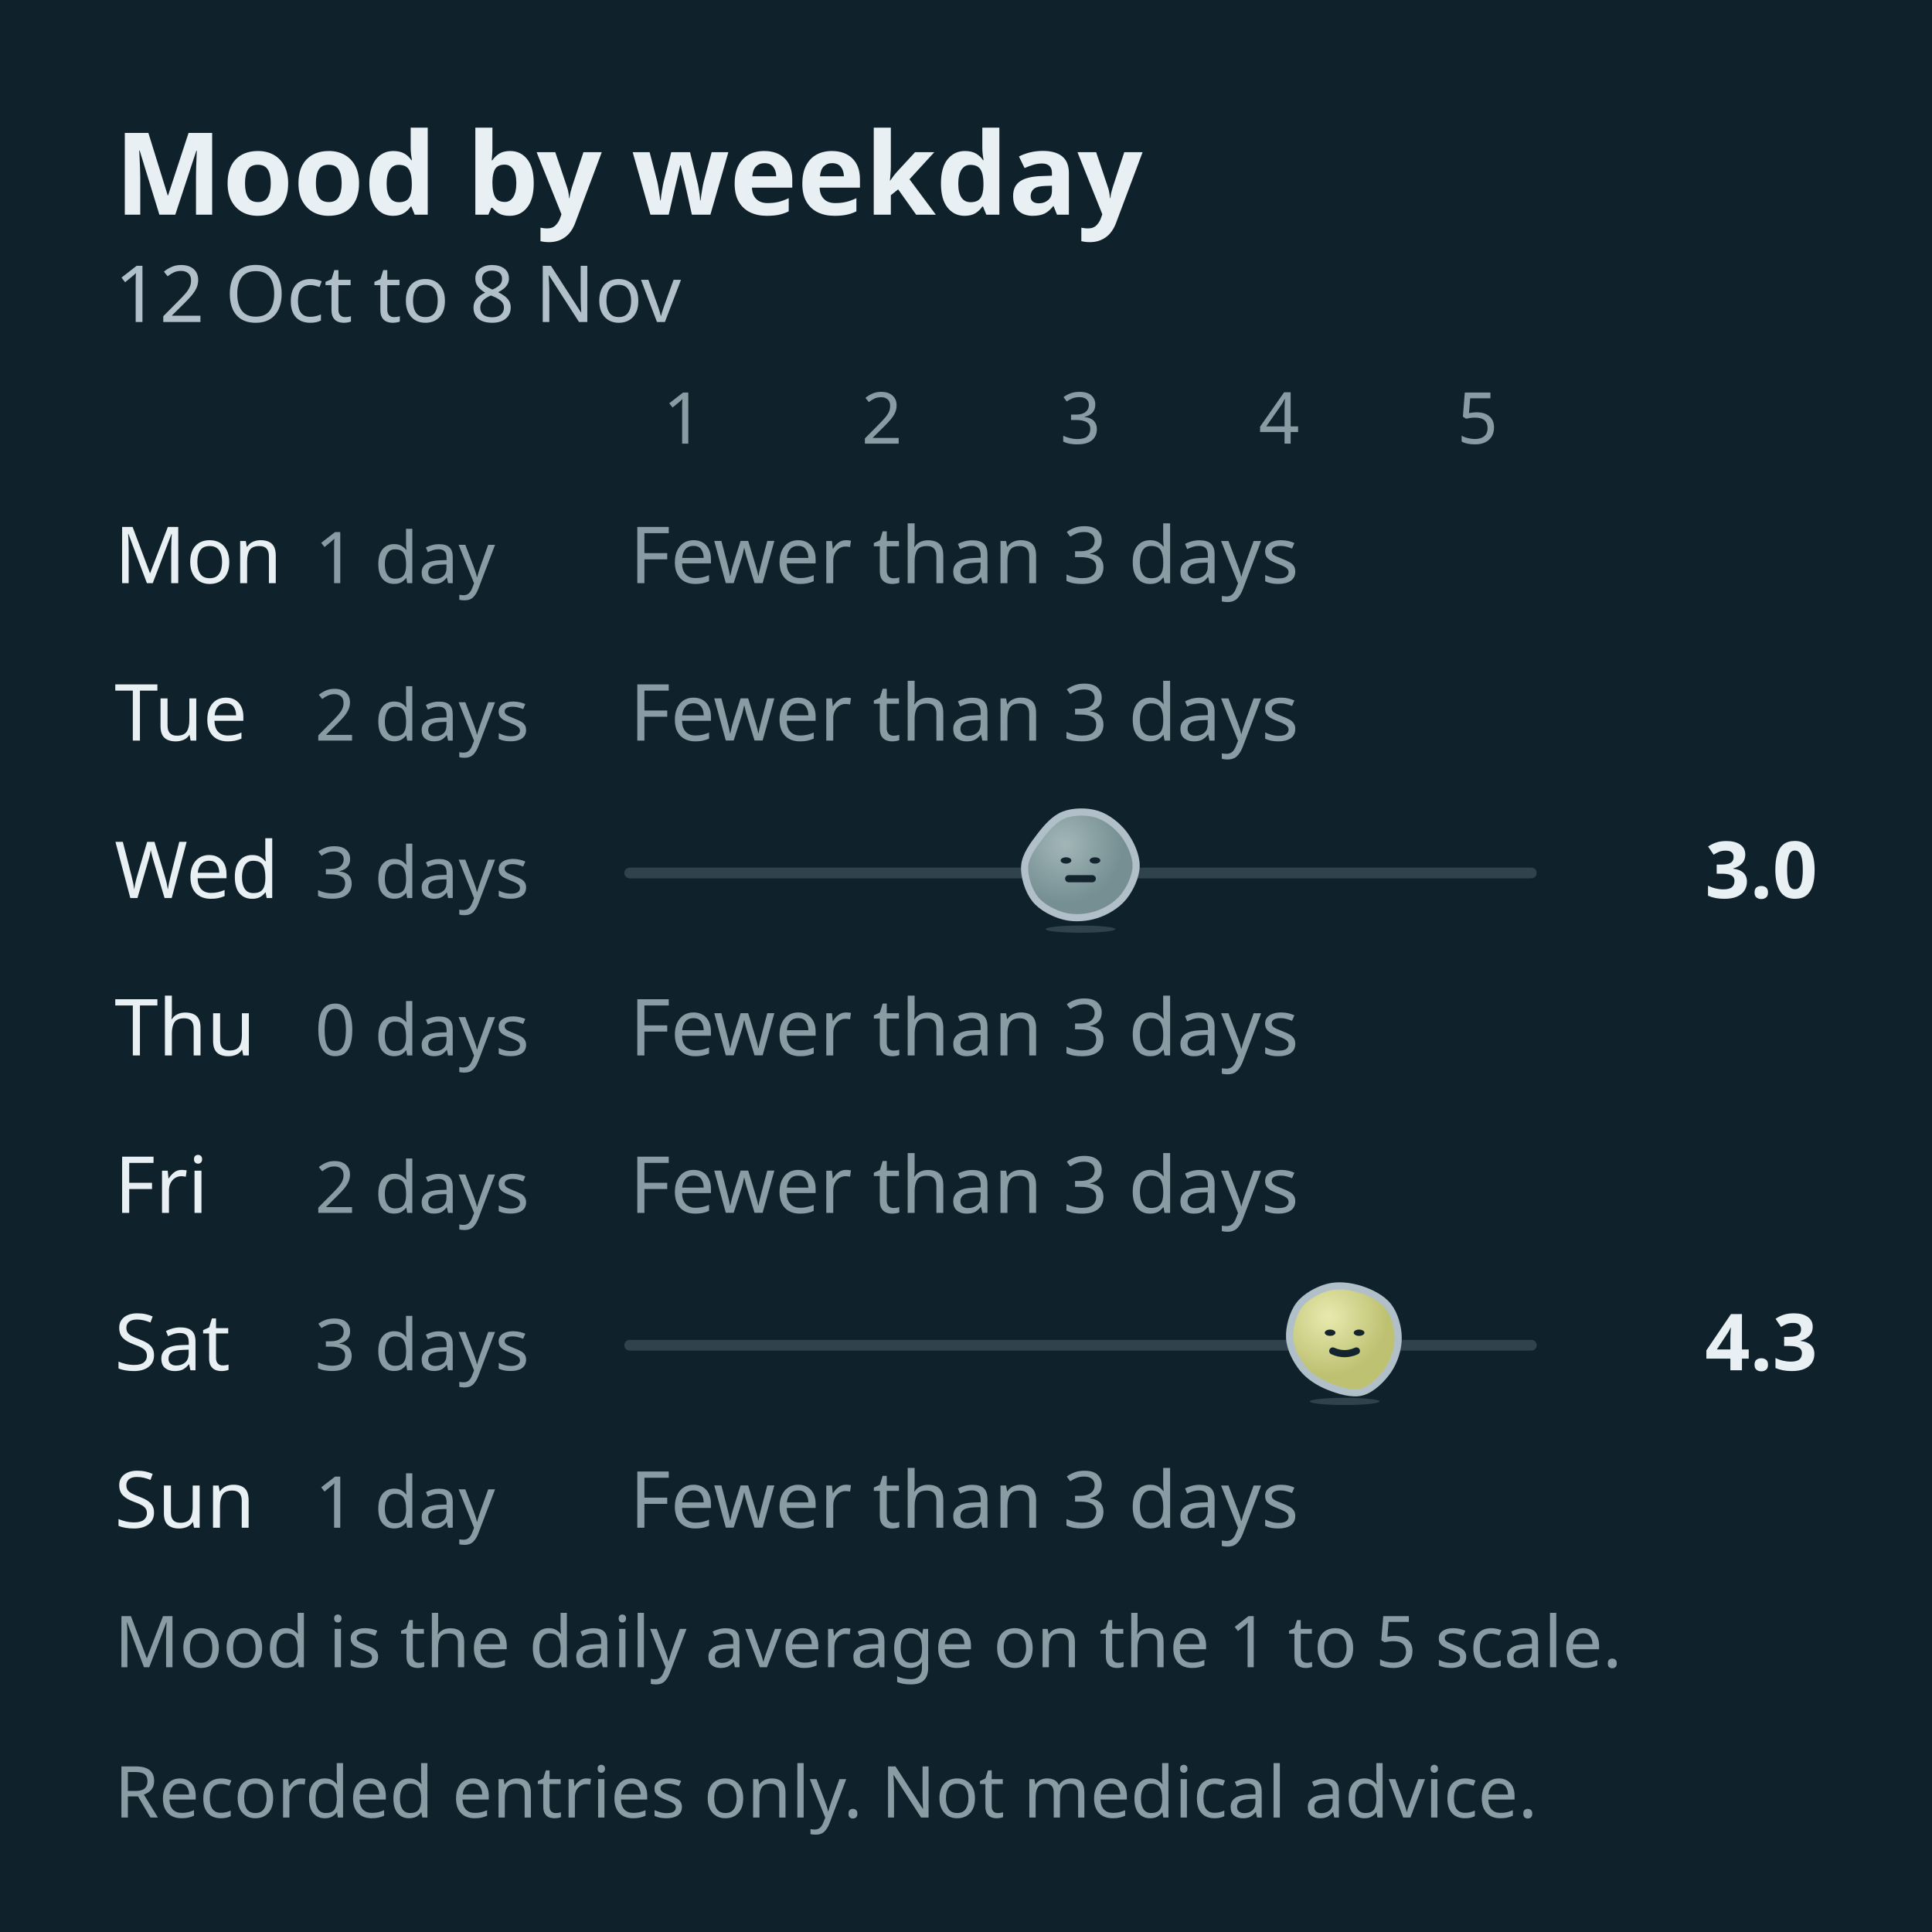
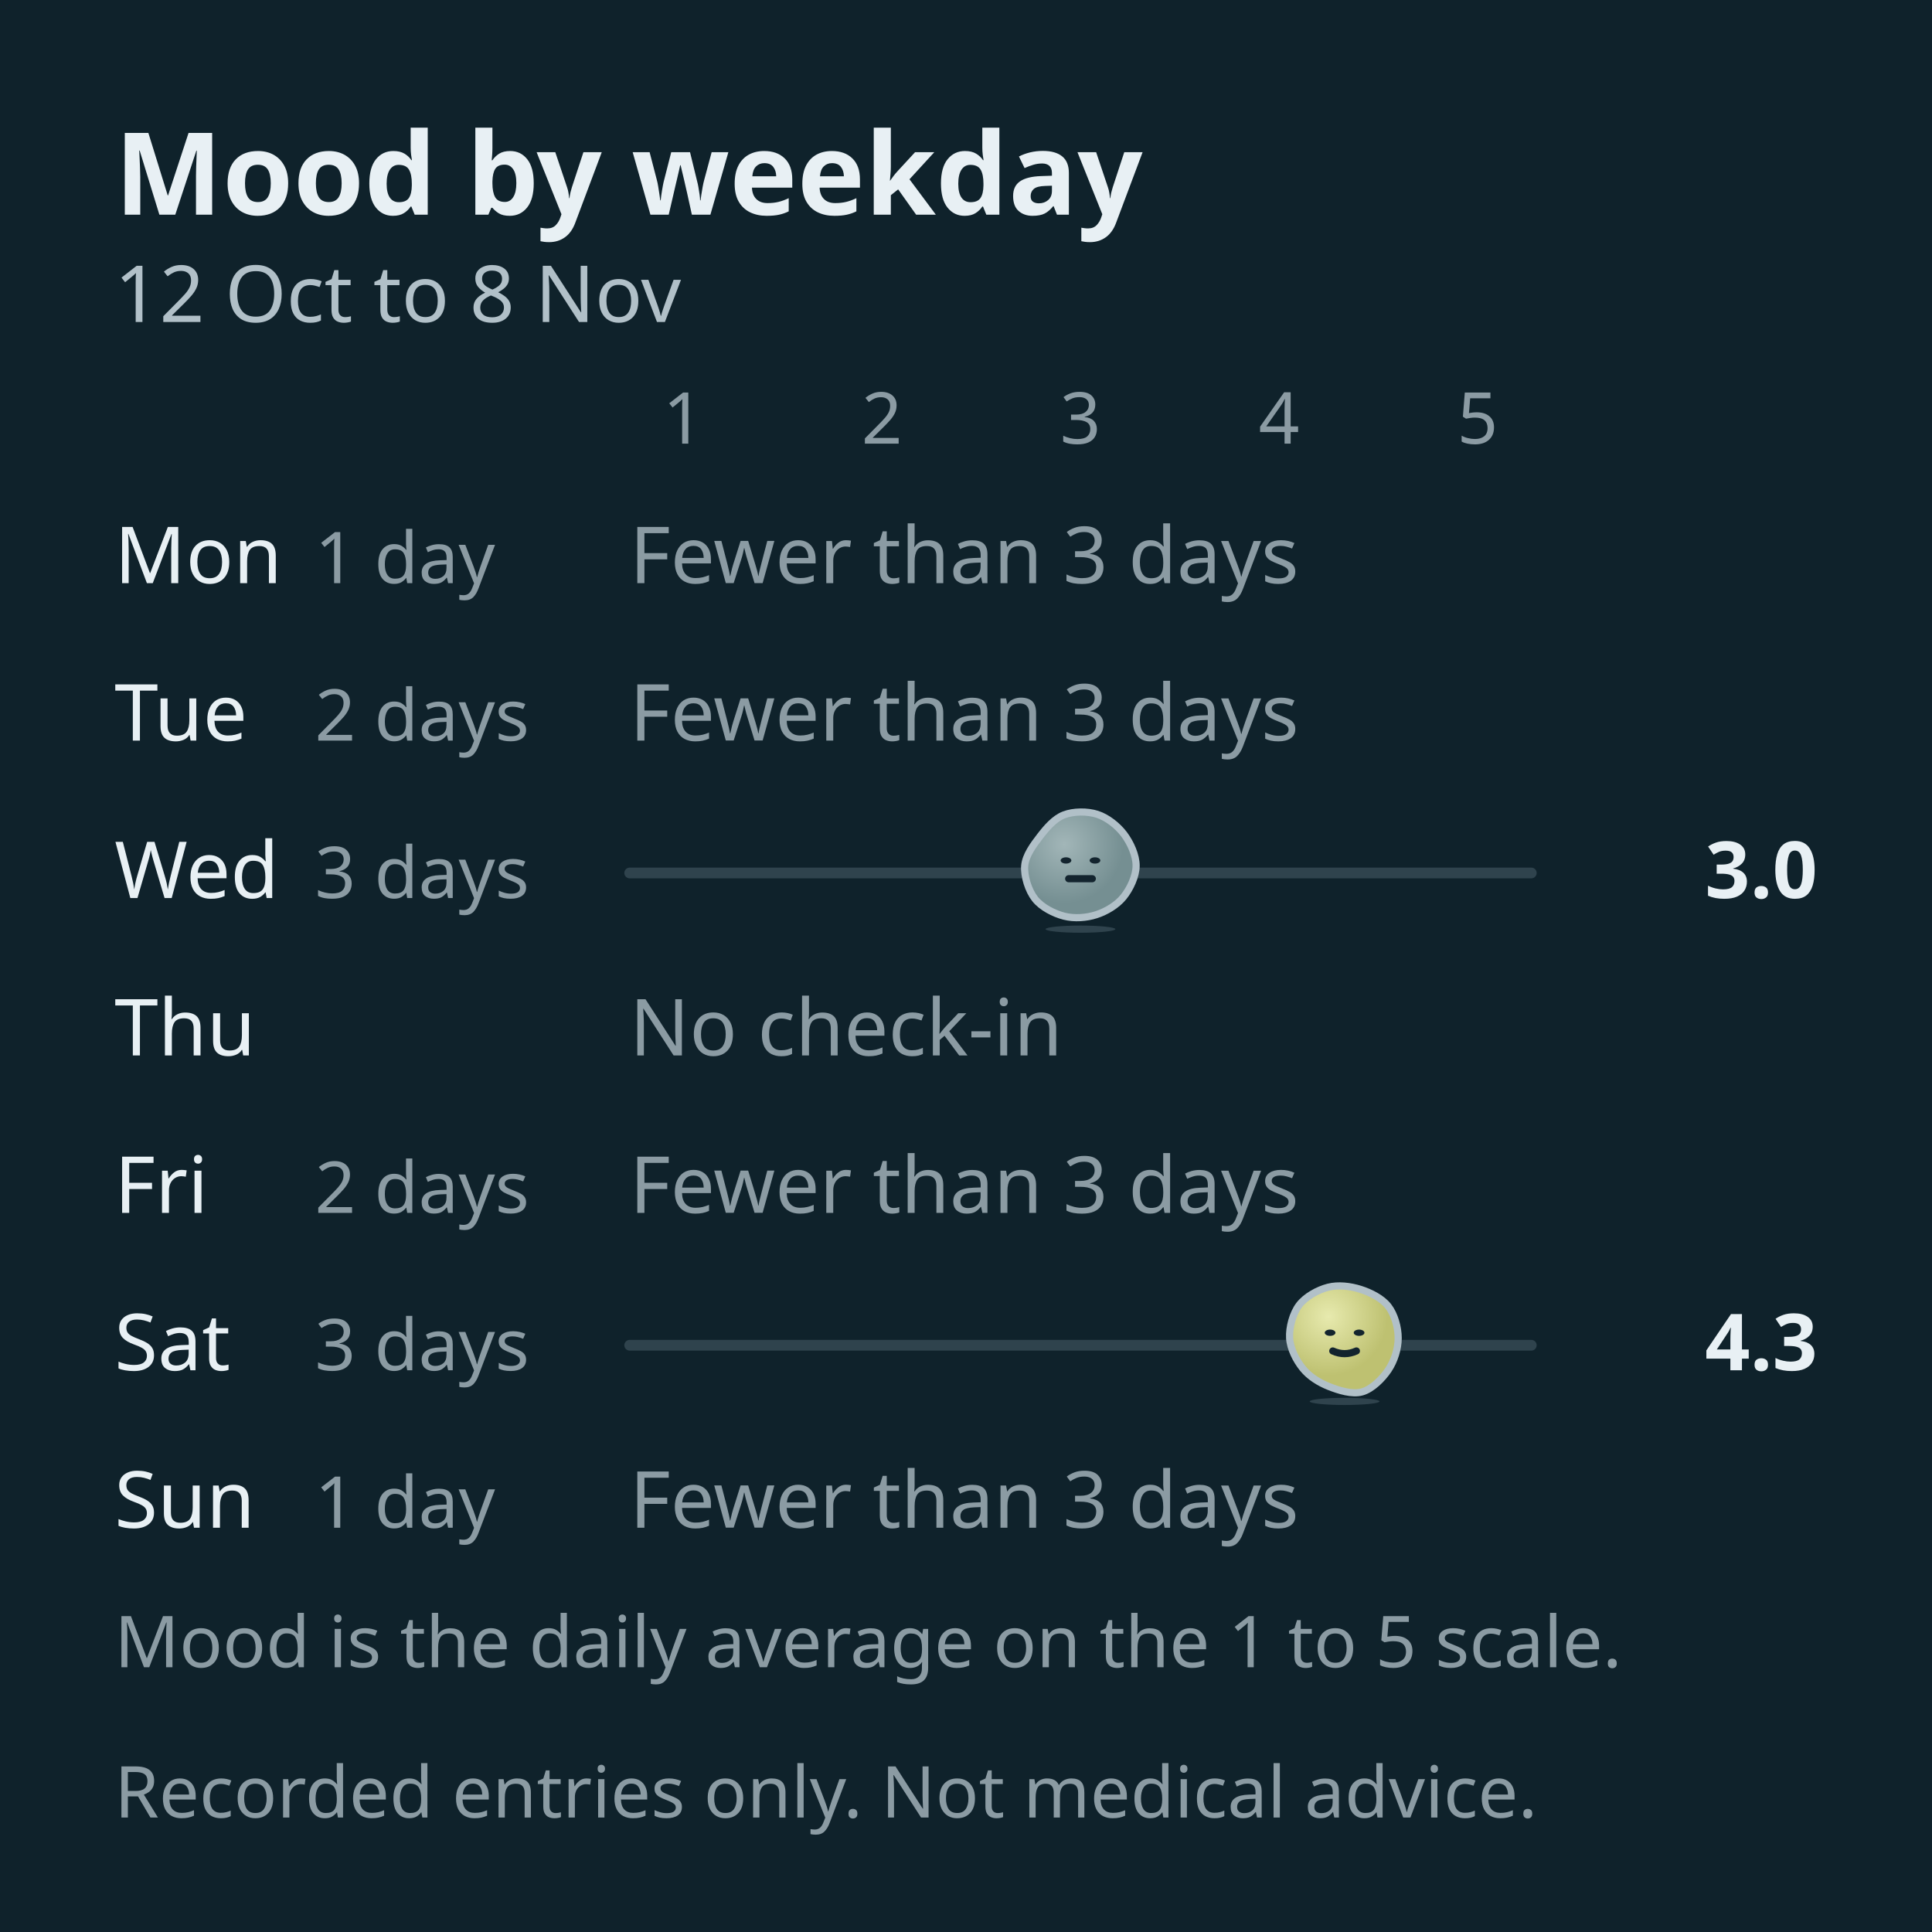
<svg xmlns="http://www.w3.org/2000/svg" width="1080" height="1080" viewBox="0 0 1080 1080">
  <defs>
    <radialGradient id="g1" gradientUnits="userSpaceOnUse" cx="595" cy="472" r="33">
      <stop offset="0" stop-color="#a2b6b8" />
      <stop offset="1" stop-color="#758f92" />
    </radialGradient>
    <radialGradient id="g2" gradientUnits="userSpaceOnUse" cx="742.63" cy="736" r="33">
      <stop offset="0" stop-color="#e7eaae" />
      <stop offset="1" stop-color="#bec171" />
    </radialGradient>
  </defs>
  <rect width="1080" height="1080" fill="#0f222b" />
  <text x="64" y="120" font-family="Geologica" font-weight="600" font-size="64" fill="#e8f0f4">Mood by weekday</text>
  <text x="1016" y="120" font-family="IBM Plex Sans" font-weight="500" font-size="44" fill="#b1c0c8" text-anchor="end" />
  <text x="64" y="180" font-family="IBM Plex Sans" font-weight="500" font-size="44" fill="#b1c0c8">12 Oct to 8 Nov</text>
  <text x="382" y="248" font-family="IBM Plex Sans" font-weight="500" font-size="40" fill="#8b9ba3" text-anchor="middle">1</text>
  <text x="493" y="248" font-family="IBM Plex Sans" font-weight="500" font-size="40" fill="#8b9ba3" text-anchor="middle">2</text>
  <text x="604" y="248" font-family="IBM Plex Sans" font-weight="500" font-size="40" fill="#8b9ba3" text-anchor="middle">3</text>
  <text x="715" y="248" font-family="IBM Plex Sans" font-weight="500" font-size="40" fill="#8b9ba3" text-anchor="middle">4</text>
  <text x="826" y="248" font-family="IBM Plex Sans" font-weight="500" font-size="40" fill="#8b9ba3" text-anchor="middle">5</text>
  <text x="64" y="326" font-family="IBM Plex Sans" font-weight="500" font-size="44" fill="#e8f0f4">Mon</text>
  <text x="176" y="326" font-family="IBM Plex Sans" font-weight="500" font-size="40" fill="#8b9ba3">1 day</text>
  <text x="352" y="326" font-family="IBM Plex Sans" font-weight="400" font-size="44" fill="#8b9ba3">Fewer than 3 days</text>
  <text x="64" y="414" font-family="IBM Plex Sans" font-weight="500" font-size="44" fill="#e8f0f4">Tue</text>
  <text x="176" y="414" font-family="IBM Plex Sans" font-weight="500" font-size="40" fill="#8b9ba3">2 days</text>
  <text x="352" y="414" font-family="IBM Plex Sans" font-weight="400" font-size="44" fill="#8b9ba3">Fewer than 3 days</text>
  <text x="64" y="502" font-family="IBM Plex Sans" font-weight="500" font-size="44" fill="#e8f0f4">Wed</text>
  <text x="176" y="502" font-family="IBM Plex Sans" font-weight="500" font-size="40" fill="#8b9ba3">3 days</text>
  <g>
    <line x1="352" y1="488" x2="856" y2="488" stroke="#2f434d" stroke-width="6" stroke-linecap="round" stroke-linejoin="round" />
    <g>
      <ellipse cx="604" cy="519.4" rx="19.5" ry="2" fill="#2f434d" />
      <path d="M635.1 484 C635.05 489.85 631.72 496.9 628.02 501.45 C624.32 506 618.4 509.53 612.87 511.31 C607.35 513.1 600.57 513.62 594.85 512.15 C589.13 510.68 582.23 507.17 578.56 502.48 C574.89 497.79 572.36 489.82 572.82 484 C573.29 478.18 577.69 472.29 581.35 467.54 C585 462.8 589.41 457.59 594.75 455.53 C600.08 453.47 607.76 453.4 613.36 455.2 C618.95 457 624.69 461.53 628.32 466.33 C631.94 471.13 635.15 478.15 635.1 484 Z" fill="url(#g1)" stroke="#b1c0c8" stroke-width="4" stroke-linecap="round" stroke-linejoin="round" />
      <ellipse cx="595.9" cy="481" rx="3" ry="1.76" fill="#13242e" />
      <ellipse cx="612.1" cy="481" rx="3" ry="1.76" fill="#13242e" />
      <path d="M597.4 491.2 Q604 491.2 610.6 491.2" fill="none" stroke="#13242e" stroke-width="4" stroke-linecap="round" stroke-linejoin="round" />
    </g>
  </g>
  <text x="1016" y="502" font-family="IBM Plex Sans" font-weight="600" font-size="44" fill="#e8f0f4" text-anchor="end">3.0</text>
  <text x="64" y="590" font-family="IBM Plex Sans" font-weight="500" font-size="44" fill="#e8f0f4">Thu</text>
-   <text x="176" y="590" font-family="IBM Plex Sans" font-weight="500" font-size="40" fill="#8b9ba3">0 days</text>
-   <text x="352" y="590" font-family="IBM Plex Sans" font-weight="400" font-size="44" fill="#8b9ba3">Fewer than 3 days</text>
+   <text x="352" y="590" font-family="IBM Plex Sans" font-weight="400" font-size="44" fill="#8b9ba3">No check-in</text>
  <text x="64" y="678" font-family="IBM Plex Sans" font-weight="500" font-size="44" fill="#e8f0f4">Fri</text>
  <text x="176" y="678" font-family="IBM Plex Sans" font-weight="500" font-size="40" fill="#8b9ba3">2 days</text>
  <text x="352" y="678" font-family="IBM Plex Sans" font-weight="400" font-size="44" fill="#8b9ba3">Fewer than 3 days</text>
  <text x="64" y="766" font-family="IBM Plex Sans" font-weight="500" font-size="44" fill="#e8f0f4">Sat</text>
  <text x="176" y="766" font-family="IBM Plex Sans" font-weight="500" font-size="40" fill="#8b9ba3">3 days</text>
  <g>
    <line x1="352" y1="752" x2="856" y2="752" stroke="#2f434d" stroke-width="6" stroke-linecap="round" stroke-linejoin="round" />
    <g>
      <ellipse cx="751.63" cy="783.4" rx="19.5" ry="2" fill="#2f434d" />
      <path d="M781.6 748 C781.61 753.92 779.45 760.75 776.09 765.77 C772.72 770.78 766.95 776.54 761.4 778.08 C755.86 779.63 748.36 777.24 742.84 775.06 C737.32 772.87 731.93 769.48 728.28 764.97 C724.62 760.46 721.24 753.9 720.91 748 C720.57 742.1 722.66 734.29 726.24 729.55 C729.82 724.82 736.69 721.05 742.4 719.58 C748.1 718.11 754.88 718.96 760.49 720.74 C766.1 722.52 772.54 725.71 776.06 730.25 C779.58 734.79 781.6 742.08 781.6 748 Z" fill="url(#g2)" stroke="#b1c0c8" stroke-width="4" stroke-linecap="round" stroke-linejoin="round" />
      <ellipse cx="743.53" cy="745" rx="3" ry="1.76" fill="#13242e" />
      <ellipse cx="759.73" cy="745" rx="3" ry="1.76" fill="#13242e" />
      <path d="M745.03 755.2 Q751.63 758.2 758.23 755.2" fill="none" stroke="#13242e" stroke-width="4" stroke-linecap="round" stroke-linejoin="round" />
    </g>
  </g>
  <text x="1016" y="766" font-family="IBM Plex Sans" font-weight="600" font-size="44" fill="#e8f0f4" text-anchor="end">4.3</text>
  <text x="64" y="854" font-family="IBM Plex Sans" font-weight="500" font-size="44" fill="#e8f0f4">Sun</text>
  <text x="176" y="854" font-family="IBM Plex Sans" font-weight="500" font-size="40" fill="#8b9ba3">1 day</text>
  <text x="352" y="854" font-family="IBM Plex Sans" font-weight="400" font-size="44" fill="#8b9ba3">Fewer than 3 days</text>
  <text x="64" y="932" font-family="IBM Plex Sans" font-weight="500" font-size="40" fill="#8b9ba3">Mood is the daily average on the 1 to 5 scale.</text>
  <text x="64" y="1016" font-family="IBM Plex Sans" font-weight="500" font-size="40" fill="#8b9ba3">Recorded entries only. Not medical advice.</text>
</svg>
